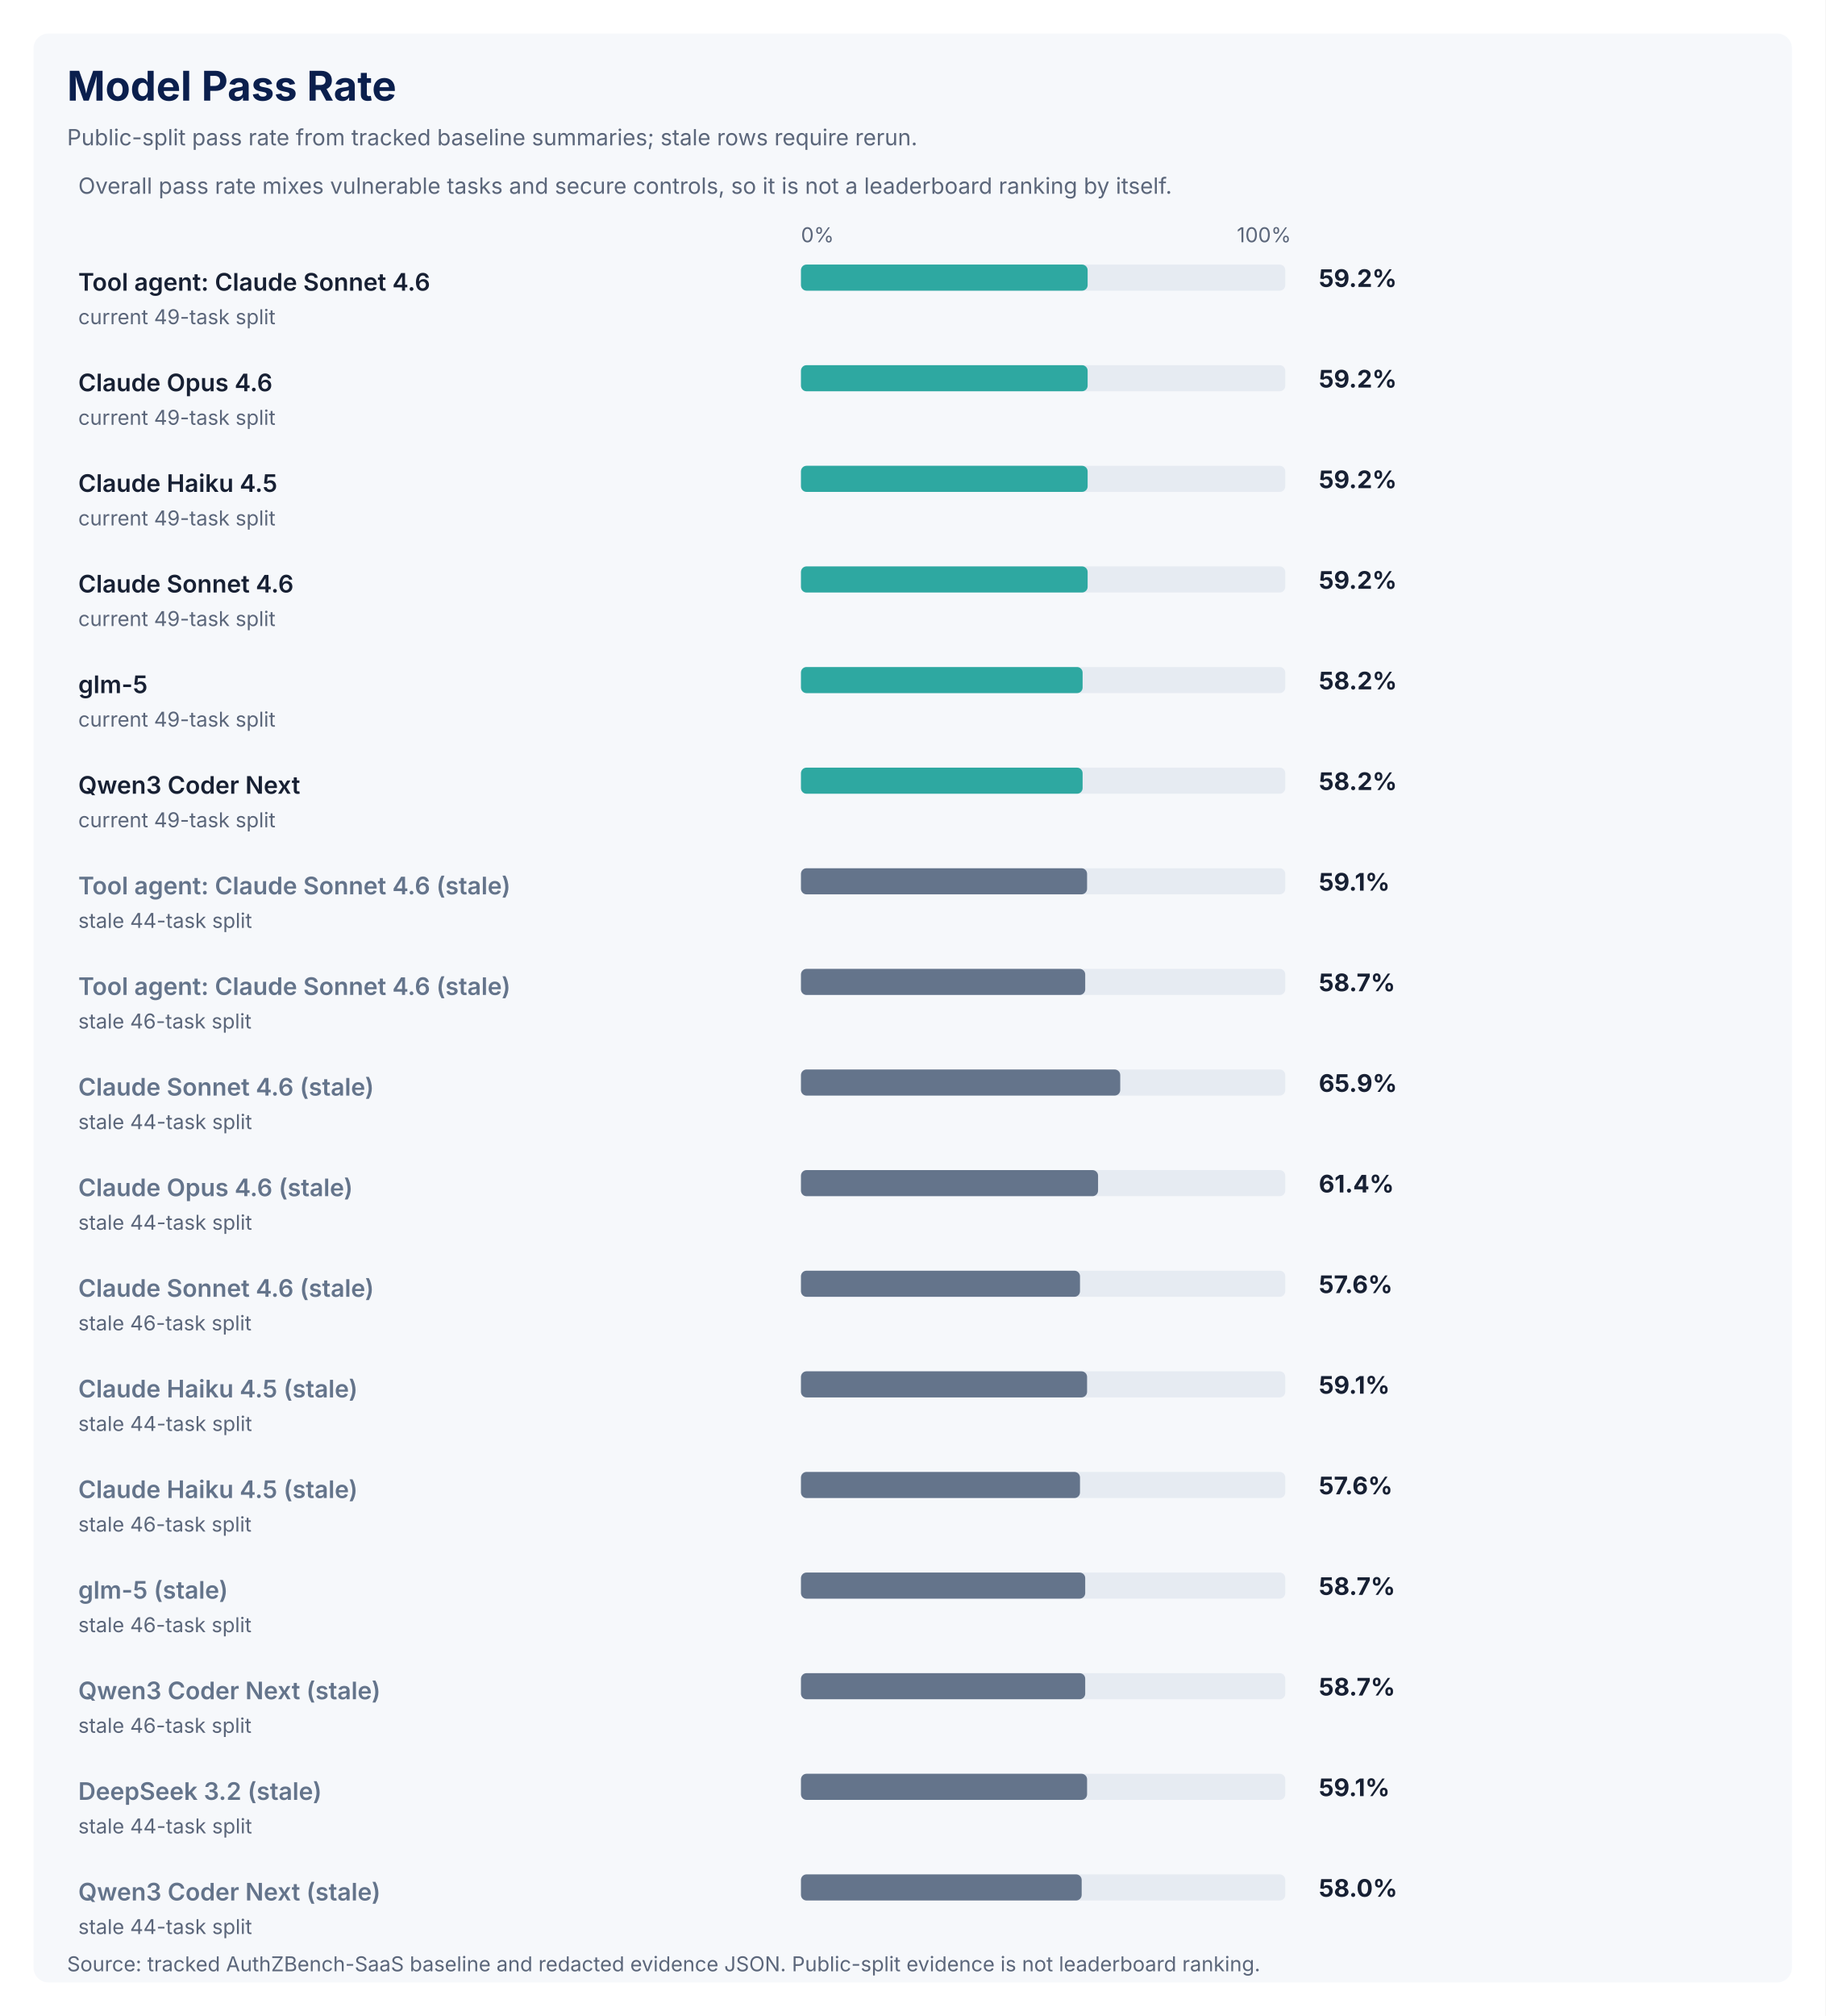
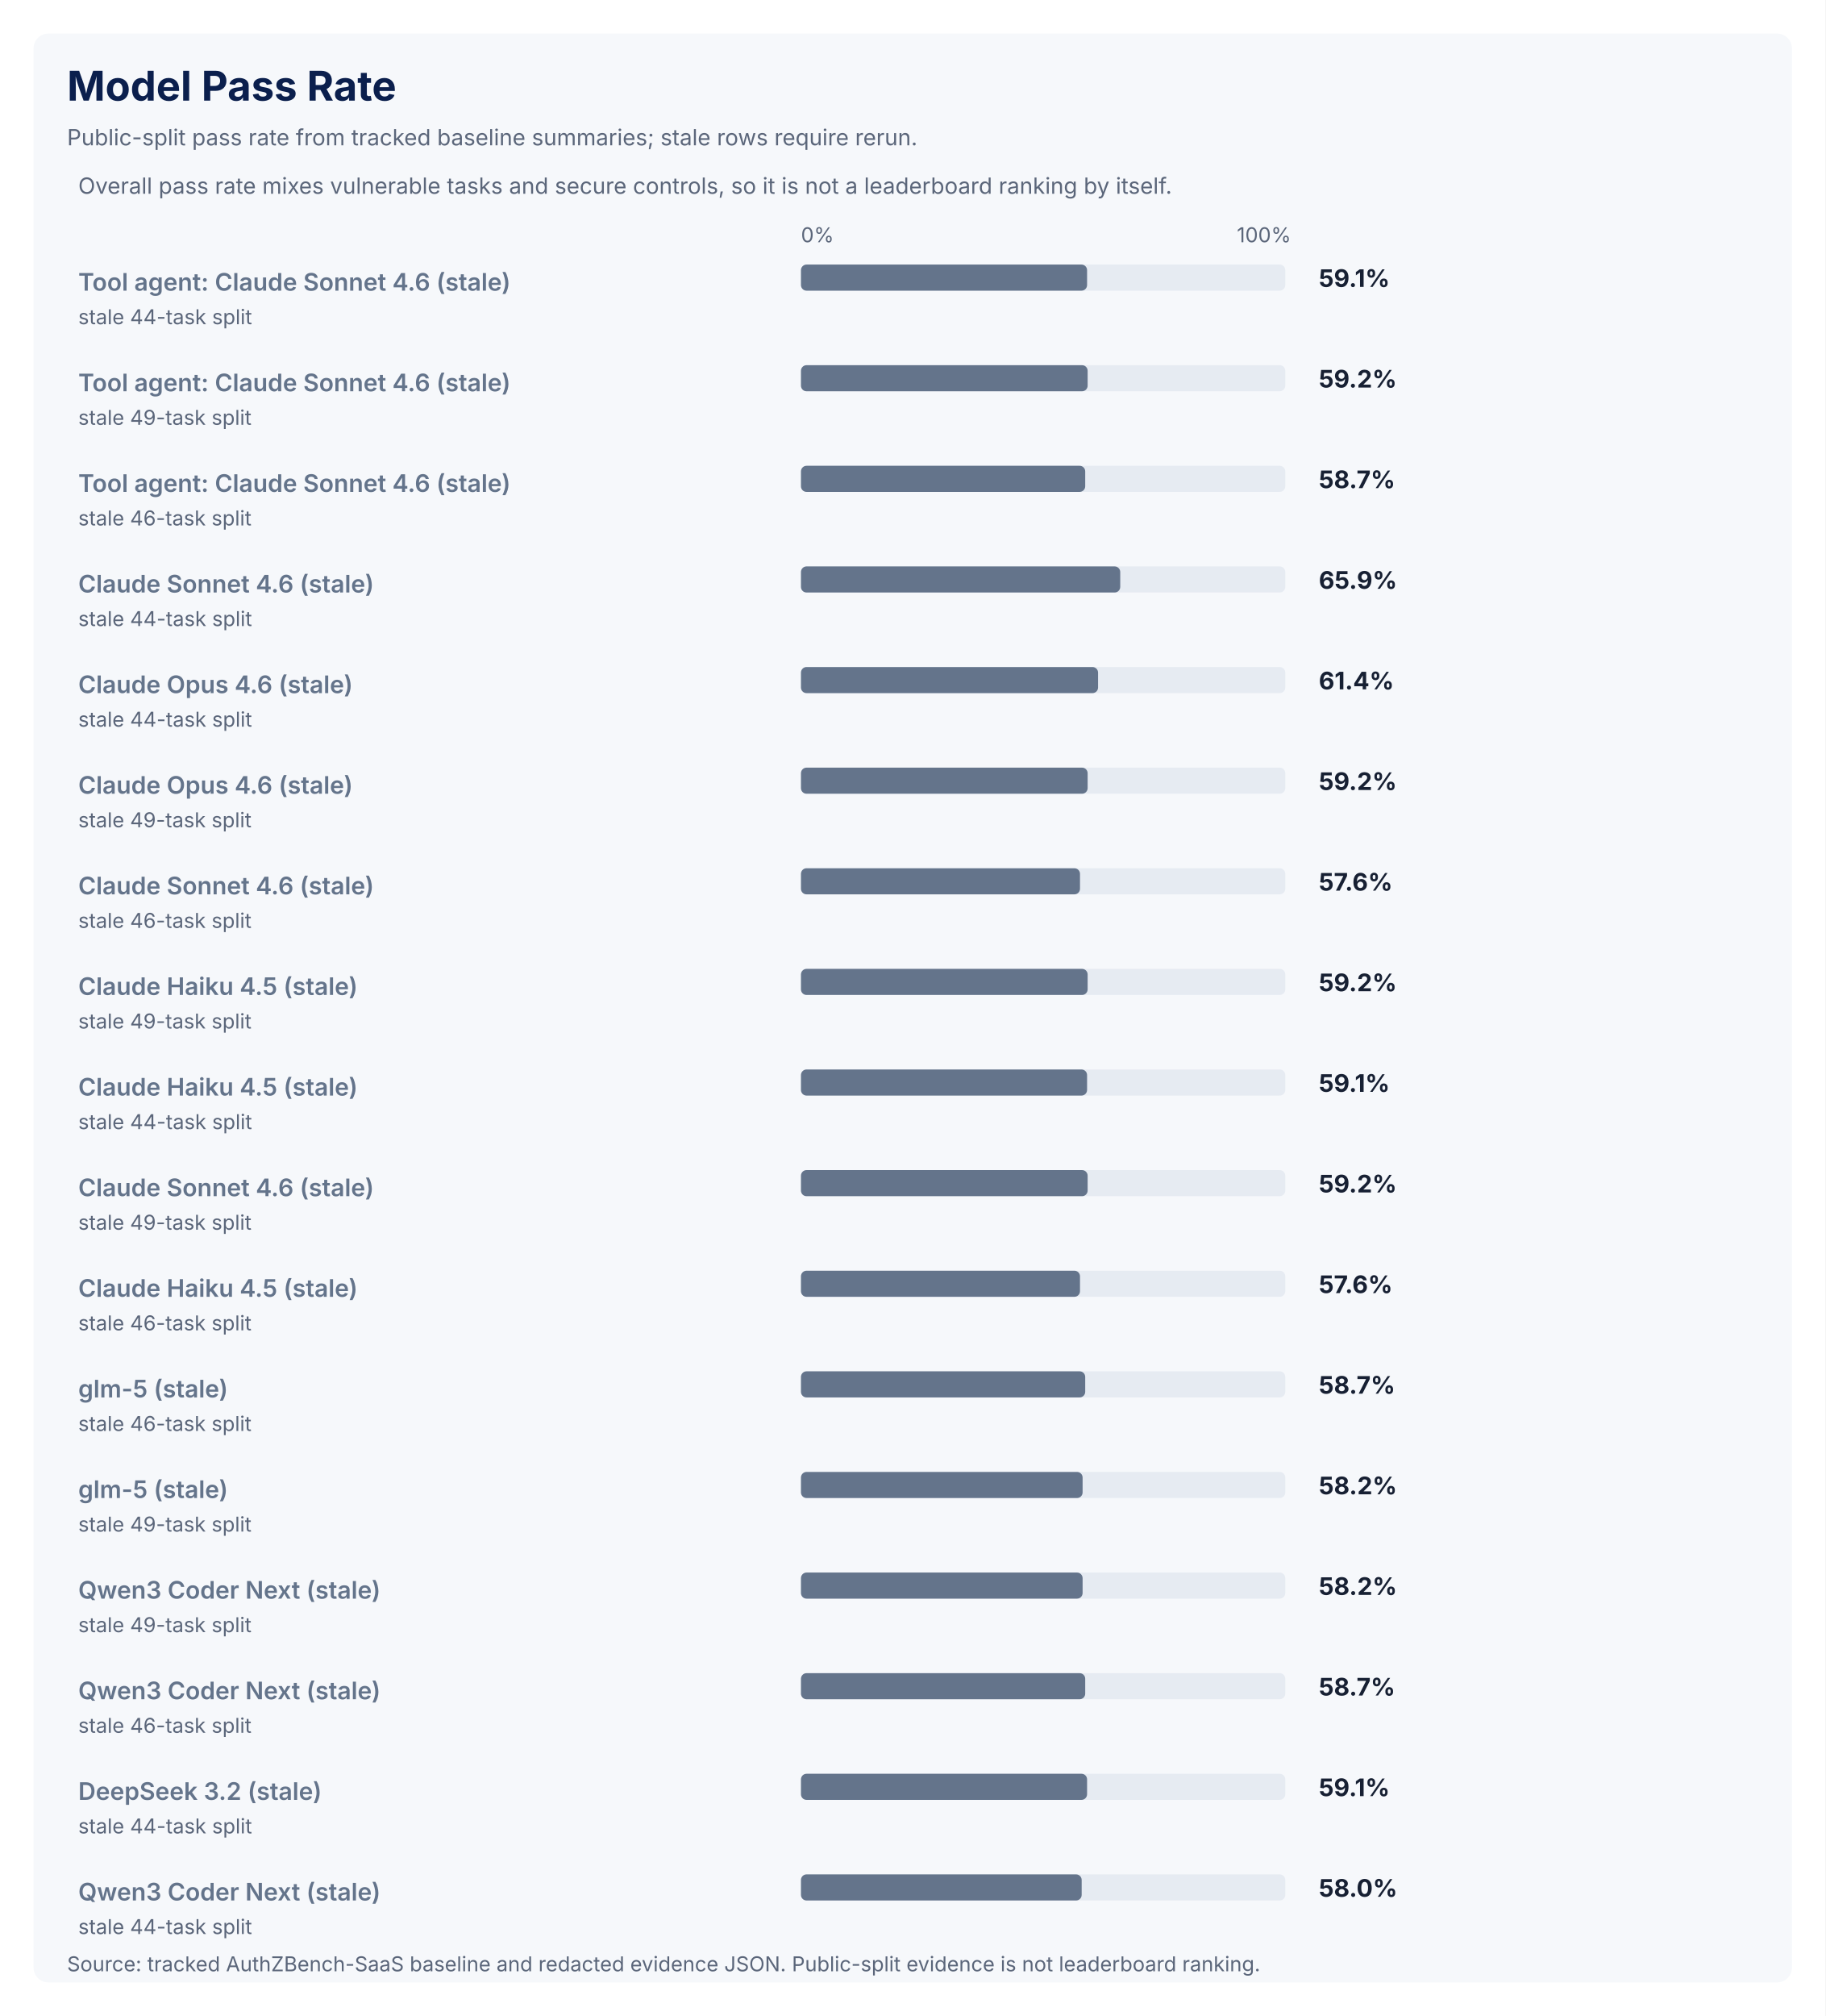
<svg xmlns="http://www.w3.org/2000/svg" width="980" height="1082" viewBox="0 0 980 1082" role="img" aria-labelledby="title desc">
  <rect x="0.0" y="0.0" width="980.0" height="1082.0" rx="0" fill="#ffffff" />
  <rect x="18.0" y="18.0" width="944.0" height="1046.0" rx="8" fill="#f6f8fb" />
  <text x="36.0" y="54.0" fill="#0b1f4d" font-family="Inter, Arial, sans-serif" font-size="22" font-weight="700">Model Pass Rate</text>
  <text x="36.0" y="78.0" fill="#5b667a" font-family="Inter, Arial, sans-serif" font-size="12" font-weight="400">Public-split pass rate from tracked baseline summaries; stale rows require rerun.</text>
  <text x="42.0" y="104.0" fill="#5b667a" font-family="Inter, Arial, sans-serif" font-size="12" font-weight="400">Overall pass rate mixes vulnerable tasks and secure controls, so it is not a leaderboard ranking by itself.</text>
  <text x="430.0" y="130.0" fill="#5b667a" font-family="Inter, Arial, sans-serif" font-size="11" font-weight="400">0%</text>
  <text x="664.0" y="130.0" fill="#5b667a" font-family="Inter, Arial, sans-serif" font-size="11" font-weight="400">100%</text>
-   <text x="42.0" y="156.0" fill="#172033" font-family="Inter, Arial, sans-serif" font-size="13" font-weight="600">Tool agent: Claude Sonnet 4.6</text>
-   <text x="42.0" y="174.0" fill="#5b667a" font-family="Inter, Arial, sans-serif" font-size="11" font-weight="400">current 49-task split</text>
+   <text x="42.0" y="156.0" fill="#64748b" font-family="Inter, Arial, sans-serif" font-size="13" font-weight="600">Tool agent: Claude Sonnet 4.6 (stale)</text>
+   <text x="42.0" y="174.0" fill="#5b667a" font-family="Inter, Arial, sans-serif" font-size="11" font-weight="400">stale 44-task split</text>
  <rect x="430.0" y="142.0" width="260.0" height="14.0" rx="3" fill="#e6ebf2" />
-   <rect x="430.0" y="142.0" width="153.9" height="14.0" rx="3" fill="#2ea8a1" />
-   <text x="708.0" y="154.0" fill="#172033" font-family="Inter, Arial, sans-serif" font-size="13" font-weight="700">59.2%</text>
-   <text x="42.0" y="210.0" fill="#172033" font-family="Inter, Arial, sans-serif" font-size="13" font-weight="600">Claude Opus 4.6</text>
-   <text x="42.0" y="228.0" fill="#5b667a" font-family="Inter, Arial, sans-serif" font-size="11" font-weight="400">current 49-task split</text>
+   <rect x="430.0" y="142.0" width="153.6" height="14.0" rx="3" fill="#64748b" />
+   <text x="708.0" y="154.0" fill="#172033" font-family="Inter, Arial, sans-serif" font-size="13" font-weight="700">59.1%</text>
+   <text x="42.0" y="210.0" fill="#64748b" font-family="Inter, Arial, sans-serif" font-size="13" font-weight="600">Tool agent: Claude Sonnet 4.6 (stale)</text>
+   <text x="42.0" y="228.0" fill="#5b667a" font-family="Inter, Arial, sans-serif" font-size="11" font-weight="400">stale 49-task split</text>
  <rect x="430.0" y="196.0" width="260.0" height="14.0" rx="3" fill="#e6ebf2" />
-   <rect x="430.0" y="196.0" width="153.9" height="14.0" rx="3" fill="#2ea8a1" />
+   <rect x="430.0" y="196.0" width="153.9" height="14.0" rx="3" fill="#64748b" />
  <text x="708.0" y="208.0" fill="#172033" font-family="Inter, Arial, sans-serif" font-size="13" font-weight="700">59.2%</text>
-   <text x="42.0" y="264.0" fill="#172033" font-family="Inter, Arial, sans-serif" font-size="13" font-weight="600">Claude Haiku 4.5</text>
-   <text x="42.0" y="282.0" fill="#5b667a" font-family="Inter, Arial, sans-serif" font-size="11" font-weight="400">current 49-task split</text>
+   <text x="42.0" y="264.0" fill="#64748b" font-family="Inter, Arial, sans-serif" font-size="13" font-weight="600">Tool agent: Claude Sonnet 4.6 (stale)</text>
+   <text x="42.0" y="282.0" fill="#5b667a" font-family="Inter, Arial, sans-serif" font-size="11" font-weight="400">stale 46-task split</text>
  <rect x="430.0" y="250.0" width="260.0" height="14.0" rx="3" fill="#e6ebf2" />
-   <rect x="430.0" y="250.0" width="153.9" height="14.0" rx="3" fill="#2ea8a1" />
-   <text x="708.0" y="262.0" fill="#172033" font-family="Inter, Arial, sans-serif" font-size="13" font-weight="700">59.2%</text>
-   <text x="42.0" y="318.0" fill="#172033" font-family="Inter, Arial, sans-serif" font-size="13" font-weight="600">Claude Sonnet 4.6</text>
-   <text x="42.0" y="336.0" fill="#5b667a" font-family="Inter, Arial, sans-serif" font-size="11" font-weight="400">current 49-task split</text>
+   <rect x="430.0" y="250.0" width="152.6" height="14.0" rx="3" fill="#64748b" />
+   <text x="708.0" y="262.0" fill="#172033" font-family="Inter, Arial, sans-serif" font-size="13" font-weight="700">58.7%</text>
+   <text x="42.0" y="318.0" fill="#64748b" font-family="Inter, Arial, sans-serif" font-size="13" font-weight="600">Claude Sonnet 4.6 (stale)</text>
+   <text x="42.0" y="336.0" fill="#5b667a" font-family="Inter, Arial, sans-serif" font-size="11" font-weight="400">stale 44-task split</text>
  <rect x="430.0" y="304.0" width="260.0" height="14.0" rx="3" fill="#e6ebf2" />
-   <rect x="430.0" y="304.0" width="153.9" height="14.0" rx="3" fill="#2ea8a1" />
-   <text x="708.0" y="316.0" fill="#172033" font-family="Inter, Arial, sans-serif" font-size="13" font-weight="700">59.2%</text>
-   <text x="42.0" y="372.0" fill="#172033" font-family="Inter, Arial, sans-serif" font-size="13" font-weight="600">glm-5</text>
-   <text x="42.0" y="390.0" fill="#5b667a" font-family="Inter, Arial, sans-serif" font-size="11" font-weight="400">current 49-task split</text>
+   <rect x="430.0" y="304.0" width="171.4" height="14.0" rx="3" fill="#64748b" />
+   <text x="708.0" y="316.0" fill="#172033" font-family="Inter, Arial, sans-serif" font-size="13" font-weight="700">65.9%</text>
+   <text x="42.0" y="372.0" fill="#64748b" font-family="Inter, Arial, sans-serif" font-size="13" font-weight="600">Claude Opus 4.6 (stale)</text>
+   <text x="42.0" y="390.0" fill="#5b667a" font-family="Inter, Arial, sans-serif" font-size="11" font-weight="400">stale 44-task split</text>
  <rect x="430.0" y="358.0" width="260.0" height="14.0" rx="3" fill="#e6ebf2" />
-   <rect x="430.0" y="358.0" width="151.2" height="14.0" rx="3" fill="#2ea8a1" />
-   <text x="708.0" y="370.0" fill="#172033" font-family="Inter, Arial, sans-serif" font-size="13" font-weight="700">58.2%</text>
-   <text x="42.0" y="426.0" fill="#172033" font-family="Inter, Arial, sans-serif" font-size="13" font-weight="600">Qwen3 Coder Next</text>
-   <text x="42.0" y="444.0" fill="#5b667a" font-family="Inter, Arial, sans-serif" font-size="11" font-weight="400">current 49-task split</text>
+   <rect x="430.0" y="358.0" width="159.5" height="14.0" rx="3" fill="#64748b" />
+   <text x="708.0" y="370.0" fill="#172033" font-family="Inter, Arial, sans-serif" font-size="13" font-weight="700">61.4%</text>
+   <text x="42.0" y="426.0" fill="#64748b" font-family="Inter, Arial, sans-serif" font-size="13" font-weight="600">Claude Opus 4.6 (stale)</text>
+   <text x="42.0" y="444.0" fill="#5b667a" font-family="Inter, Arial, sans-serif" font-size="11" font-weight="400">stale 49-task split</text>
  <rect x="430.0" y="412.0" width="260.0" height="14.0" rx="3" fill="#e6ebf2" />
-   <rect x="430.0" y="412.0" width="151.2" height="14.0" rx="3" fill="#2ea8a1" />
-   <text x="708.0" y="424.0" fill="#172033" font-family="Inter, Arial, sans-serif" font-size="13" font-weight="700">58.2%</text>
-   <text x="42.0" y="480.0" fill="#64748b" font-family="Inter, Arial, sans-serif" font-size="13" font-weight="600">Tool agent: Claude Sonnet 4.6 (stale)</text>
-   <text x="42.0" y="498.0" fill="#5b667a" font-family="Inter, Arial, sans-serif" font-size="11" font-weight="400">stale 44-task split</text>
+   <rect x="430.0" y="412.0" width="153.9" height="14.0" rx="3" fill="#64748b" />
+   <text x="708.0" y="424.0" fill="#172033" font-family="Inter, Arial, sans-serif" font-size="13" font-weight="700">59.2%</text>
+   <text x="42.0" y="480.0" fill="#64748b" font-family="Inter, Arial, sans-serif" font-size="13" font-weight="600">Claude Sonnet 4.6 (stale)</text>
+   <text x="42.0" y="498.0" fill="#5b667a" font-family="Inter, Arial, sans-serif" font-size="11" font-weight="400">stale 46-task split</text>
  <rect x="430.0" y="466.0" width="260.0" height="14.0" rx="3" fill="#e6ebf2" />
-   <rect x="430.0" y="466.0" width="153.6" height="14.0" rx="3" fill="#64748b" />
-   <text x="708.0" y="478.0" fill="#172033" font-family="Inter, Arial, sans-serif" font-size="13" font-weight="700">59.1%</text>
-   <text x="42.0" y="534.0" fill="#64748b" font-family="Inter, Arial, sans-serif" font-size="13" font-weight="600">Tool agent: Claude Sonnet 4.6 (stale)</text>
-   <text x="42.0" y="552.0" fill="#5b667a" font-family="Inter, Arial, sans-serif" font-size="11" font-weight="400">stale 46-task split</text>
+   <rect x="430.0" y="466.0" width="149.8" height="14.0" rx="3" fill="#64748b" />
+   <text x="708.0" y="478.0" fill="#172033" font-family="Inter, Arial, sans-serif" font-size="13" font-weight="700">57.6%</text>
+   <text x="42.0" y="534.0" fill="#64748b" font-family="Inter, Arial, sans-serif" font-size="13" font-weight="600">Claude Haiku 4.5 (stale)</text>
+   <text x="42.0" y="552.0" fill="#5b667a" font-family="Inter, Arial, sans-serif" font-size="11" font-weight="400">stale 49-task split</text>
  <rect x="430.0" y="520.0" width="260.0" height="14.0" rx="3" fill="#e6ebf2" />
-   <rect x="430.0" y="520.0" width="152.6" height="14.0" rx="3" fill="#64748b" />
-   <text x="708.0" y="532.0" fill="#172033" font-family="Inter, Arial, sans-serif" font-size="13" font-weight="700">58.7%</text>
-   <text x="42.0" y="588.0" fill="#64748b" font-family="Inter, Arial, sans-serif" font-size="13" font-weight="600">Claude Sonnet 4.6 (stale)</text>
+   <rect x="430.0" y="520.0" width="153.9" height="14.0" rx="3" fill="#64748b" />
+   <text x="708.0" y="532.0" fill="#172033" font-family="Inter, Arial, sans-serif" font-size="13" font-weight="700">59.2%</text>
+   <text x="42.0" y="588.0" fill="#64748b" font-family="Inter, Arial, sans-serif" font-size="13" font-weight="600">Claude Haiku 4.5 (stale)</text>
  <text x="42.0" y="606.0" fill="#5b667a" font-family="Inter, Arial, sans-serif" font-size="11" font-weight="400">stale 44-task split</text>
  <rect x="430.0" y="574.0" width="260.0" height="14.0" rx="3" fill="#e6ebf2" />
-   <rect x="430.0" y="574.0" width="171.4" height="14.0" rx="3" fill="#64748b" />
-   <text x="708.0" y="586.0" fill="#172033" font-family="Inter, Arial, sans-serif" font-size="13" font-weight="700">65.9%</text>
-   <text x="42.0" y="642.0" fill="#64748b" font-family="Inter, Arial, sans-serif" font-size="13" font-weight="600">Claude Opus 4.6 (stale)</text>
-   <text x="42.0" y="660.0" fill="#5b667a" font-family="Inter, Arial, sans-serif" font-size="11" font-weight="400">stale 44-task split</text>
+   <rect x="430.0" y="574.0" width="153.6" height="14.0" rx="3" fill="#64748b" />
+   <text x="708.0" y="586.0" fill="#172033" font-family="Inter, Arial, sans-serif" font-size="13" font-weight="700">59.1%</text>
+   <text x="42.0" y="642.0" fill="#64748b" font-family="Inter, Arial, sans-serif" font-size="13" font-weight="600">Claude Sonnet 4.6 (stale)</text>
+   <text x="42.0" y="660.0" fill="#5b667a" font-family="Inter, Arial, sans-serif" font-size="11" font-weight="400">stale 49-task split</text>
  <rect x="430.0" y="628.0" width="260.0" height="14.0" rx="3" fill="#e6ebf2" />
-   <rect x="430.0" y="628.0" width="159.5" height="14.0" rx="3" fill="#64748b" />
-   <text x="708.0" y="640.0" fill="#172033" font-family="Inter, Arial, sans-serif" font-size="13" font-weight="700">61.4%</text>
-   <text x="42.0" y="696.0" fill="#64748b" font-family="Inter, Arial, sans-serif" font-size="13" font-weight="600">Claude Sonnet 4.6 (stale)</text>
+   <rect x="430.0" y="628.0" width="153.9" height="14.0" rx="3" fill="#64748b" />
+   <text x="708.0" y="640.0" fill="#172033" font-family="Inter, Arial, sans-serif" font-size="13" font-weight="700">59.2%</text>
+   <text x="42.0" y="696.0" fill="#64748b" font-family="Inter, Arial, sans-serif" font-size="13" font-weight="600">Claude Haiku 4.5 (stale)</text>
  <text x="42.0" y="714.0" fill="#5b667a" font-family="Inter, Arial, sans-serif" font-size="11" font-weight="400">stale 46-task split</text>
  <rect x="430.0" y="682.0" width="260.0" height="14.0" rx="3" fill="#e6ebf2" />
  <rect x="430.0" y="682.0" width="149.8" height="14.0" rx="3" fill="#64748b" />
  <text x="708.0" y="694.0" fill="#172033" font-family="Inter, Arial, sans-serif" font-size="13" font-weight="700">57.6%</text>
-   <text x="42.0" y="750.0" fill="#64748b" font-family="Inter, Arial, sans-serif" font-size="13" font-weight="600">Claude Haiku 4.5 (stale)</text>
-   <text x="42.0" y="768.0" fill="#5b667a" font-family="Inter, Arial, sans-serif" font-size="11" font-weight="400">stale 44-task split</text>
+   <text x="42.0" y="750.0" fill="#64748b" font-family="Inter, Arial, sans-serif" font-size="13" font-weight="600">glm-5 (stale)</text>
+   <text x="42.0" y="768.0" fill="#5b667a" font-family="Inter, Arial, sans-serif" font-size="11" font-weight="400">stale 46-task split</text>
  <rect x="430.0" y="736.0" width="260.0" height="14.0" rx="3" fill="#e6ebf2" />
-   <rect x="430.0" y="736.0" width="153.6" height="14.0" rx="3" fill="#64748b" />
-   <text x="708.0" y="748.0" fill="#172033" font-family="Inter, Arial, sans-serif" font-size="13" font-weight="700">59.1%</text>
-   <text x="42.0" y="804.0" fill="#64748b" font-family="Inter, Arial, sans-serif" font-size="13" font-weight="600">Claude Haiku 4.5 (stale)</text>
-   <text x="42.0" y="822.0" fill="#5b667a" font-family="Inter, Arial, sans-serif" font-size="11" font-weight="400">stale 46-task split</text>
+   <rect x="430.0" y="736.0" width="152.6" height="14.0" rx="3" fill="#64748b" />
+   <text x="708.0" y="748.0" fill="#172033" font-family="Inter, Arial, sans-serif" font-size="13" font-weight="700">58.7%</text>
+   <text x="42.0" y="804.0" fill="#64748b" font-family="Inter, Arial, sans-serif" font-size="13" font-weight="600">glm-5 (stale)</text>
+   <text x="42.0" y="822.0" fill="#5b667a" font-family="Inter, Arial, sans-serif" font-size="11" font-weight="400">stale 49-task split</text>
  <rect x="430.0" y="790.0" width="260.0" height="14.0" rx="3" fill="#e6ebf2" />
-   <rect x="430.0" y="790.0" width="149.8" height="14.0" rx="3" fill="#64748b" />
-   <text x="708.0" y="802.0" fill="#172033" font-family="Inter, Arial, sans-serif" font-size="13" font-weight="700">57.6%</text>
-   <text x="42.0" y="858.0" fill="#64748b" font-family="Inter, Arial, sans-serif" font-size="13" font-weight="600">glm-5 (stale)</text>
-   <text x="42.0" y="876.0" fill="#5b667a" font-family="Inter, Arial, sans-serif" font-size="11" font-weight="400">stale 46-task split</text>
+   <rect x="430.0" y="790.0" width="151.2" height="14.0" rx="3" fill="#64748b" />
+   <text x="708.0" y="802.0" fill="#172033" font-family="Inter, Arial, sans-serif" font-size="13" font-weight="700">58.2%</text>
+   <text x="42.0" y="858.0" fill="#64748b" font-family="Inter, Arial, sans-serif" font-size="13" font-weight="600">Qwen3 Coder Next (stale)</text>
+   <text x="42.0" y="876.0" fill="#5b667a" font-family="Inter, Arial, sans-serif" font-size="11" font-weight="400">stale 49-task split</text>
  <rect x="430.0" y="844.0" width="260.0" height="14.0" rx="3" fill="#e6ebf2" />
-   <rect x="430.0" y="844.0" width="152.6" height="14.0" rx="3" fill="#64748b" />
-   <text x="708.0" y="856.0" fill="#172033" font-family="Inter, Arial, sans-serif" font-size="13" font-weight="700">58.7%</text>
+   <rect x="430.0" y="844.0" width="151.2" height="14.0" rx="3" fill="#64748b" />
+   <text x="708.0" y="856.0" fill="#172033" font-family="Inter, Arial, sans-serif" font-size="13" font-weight="700">58.2%</text>
  <text x="42.0" y="912.0" fill="#64748b" font-family="Inter, Arial, sans-serif" font-size="13" font-weight="600">Qwen3 Coder Next (stale)</text>
  <text x="42.0" y="930.0" fill="#5b667a" font-family="Inter, Arial, sans-serif" font-size="11" font-weight="400">stale 46-task split</text>
  <rect x="430.0" y="898.0" width="260.0" height="14.0" rx="3" fill="#e6ebf2" />
  <rect x="430.0" y="898.0" width="152.6" height="14.0" rx="3" fill="#64748b" />
  <text x="708.0" y="910.0" fill="#172033" font-family="Inter, Arial, sans-serif" font-size="13" font-weight="700">58.7%</text>
  <text x="42.0" y="966.0" fill="#64748b" font-family="Inter, Arial, sans-serif" font-size="13" font-weight="600">DeepSeek 3.2 (stale)</text>
  <text x="42.0" y="984.0" fill="#5b667a" font-family="Inter, Arial, sans-serif" font-size="11" font-weight="400">stale 44-task split</text>
  <rect x="430.0" y="952.0" width="260.0" height="14.0" rx="3" fill="#e6ebf2" />
  <rect x="430.0" y="952.0" width="153.6" height="14.0" rx="3" fill="#64748b" />
  <text x="708.0" y="964.0" fill="#172033" font-family="Inter, Arial, sans-serif" font-size="13" font-weight="700">59.1%</text>
  <text x="42.0" y="1020.0" fill="#64748b" font-family="Inter, Arial, sans-serif" font-size="13" font-weight="600">Qwen3 Coder Next (stale)</text>
  <text x="42.0" y="1038.0" fill="#5b667a" font-family="Inter, Arial, sans-serif" font-size="11" font-weight="400">stale 44-task split</text>
  <rect x="430.0" y="1006.0" width="260.0" height="14.0" rx="3" fill="#e6ebf2" />
  <rect x="430.0" y="1006.0" width="150.7" height="14.0" rx="3" fill="#64748b" />
  <text x="708.0" y="1018.0" fill="#172033" font-family="Inter, Arial, sans-serif" font-size="13" font-weight="700">58.0%</text>
  <text x="36.0" y="1058.0" fill="#5b667a" font-family="Inter, Arial, sans-serif" font-size="11" font-weight="400">Source: tracked AuthZBench-SaaS baseline and redacted evidence JSON. Public-split evidence is not leaderboard ranking.</text>
</svg>
